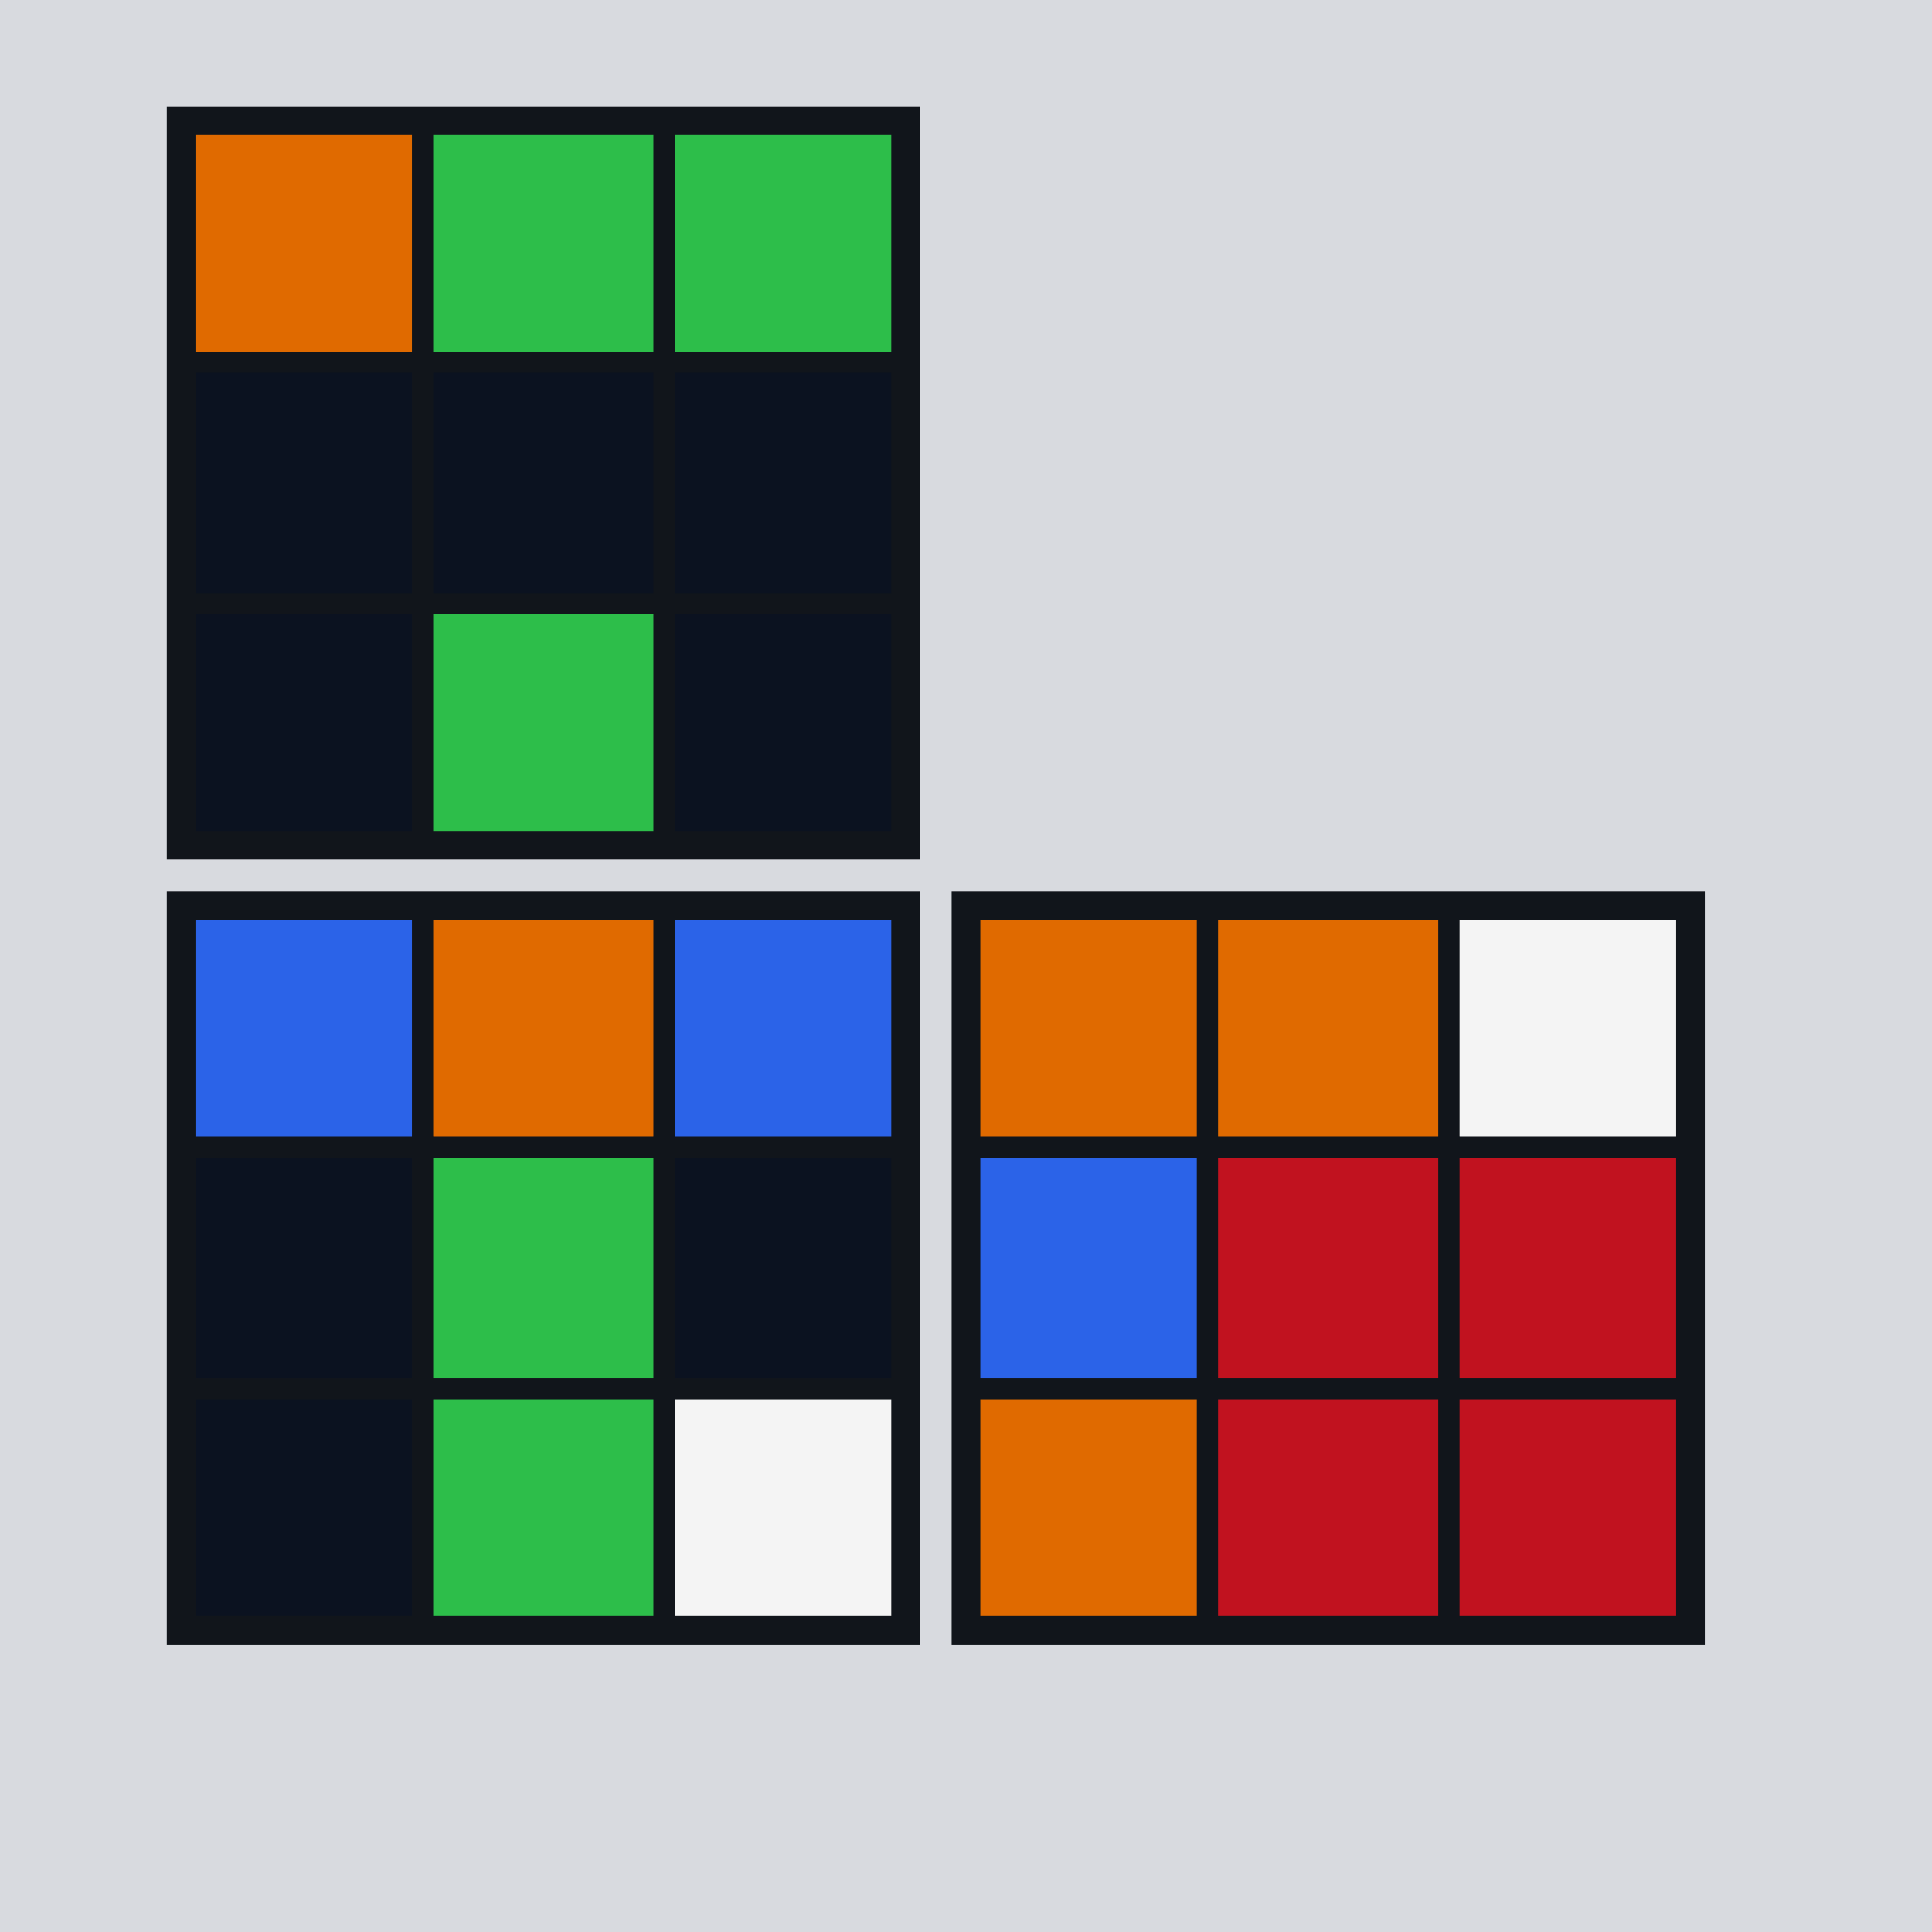
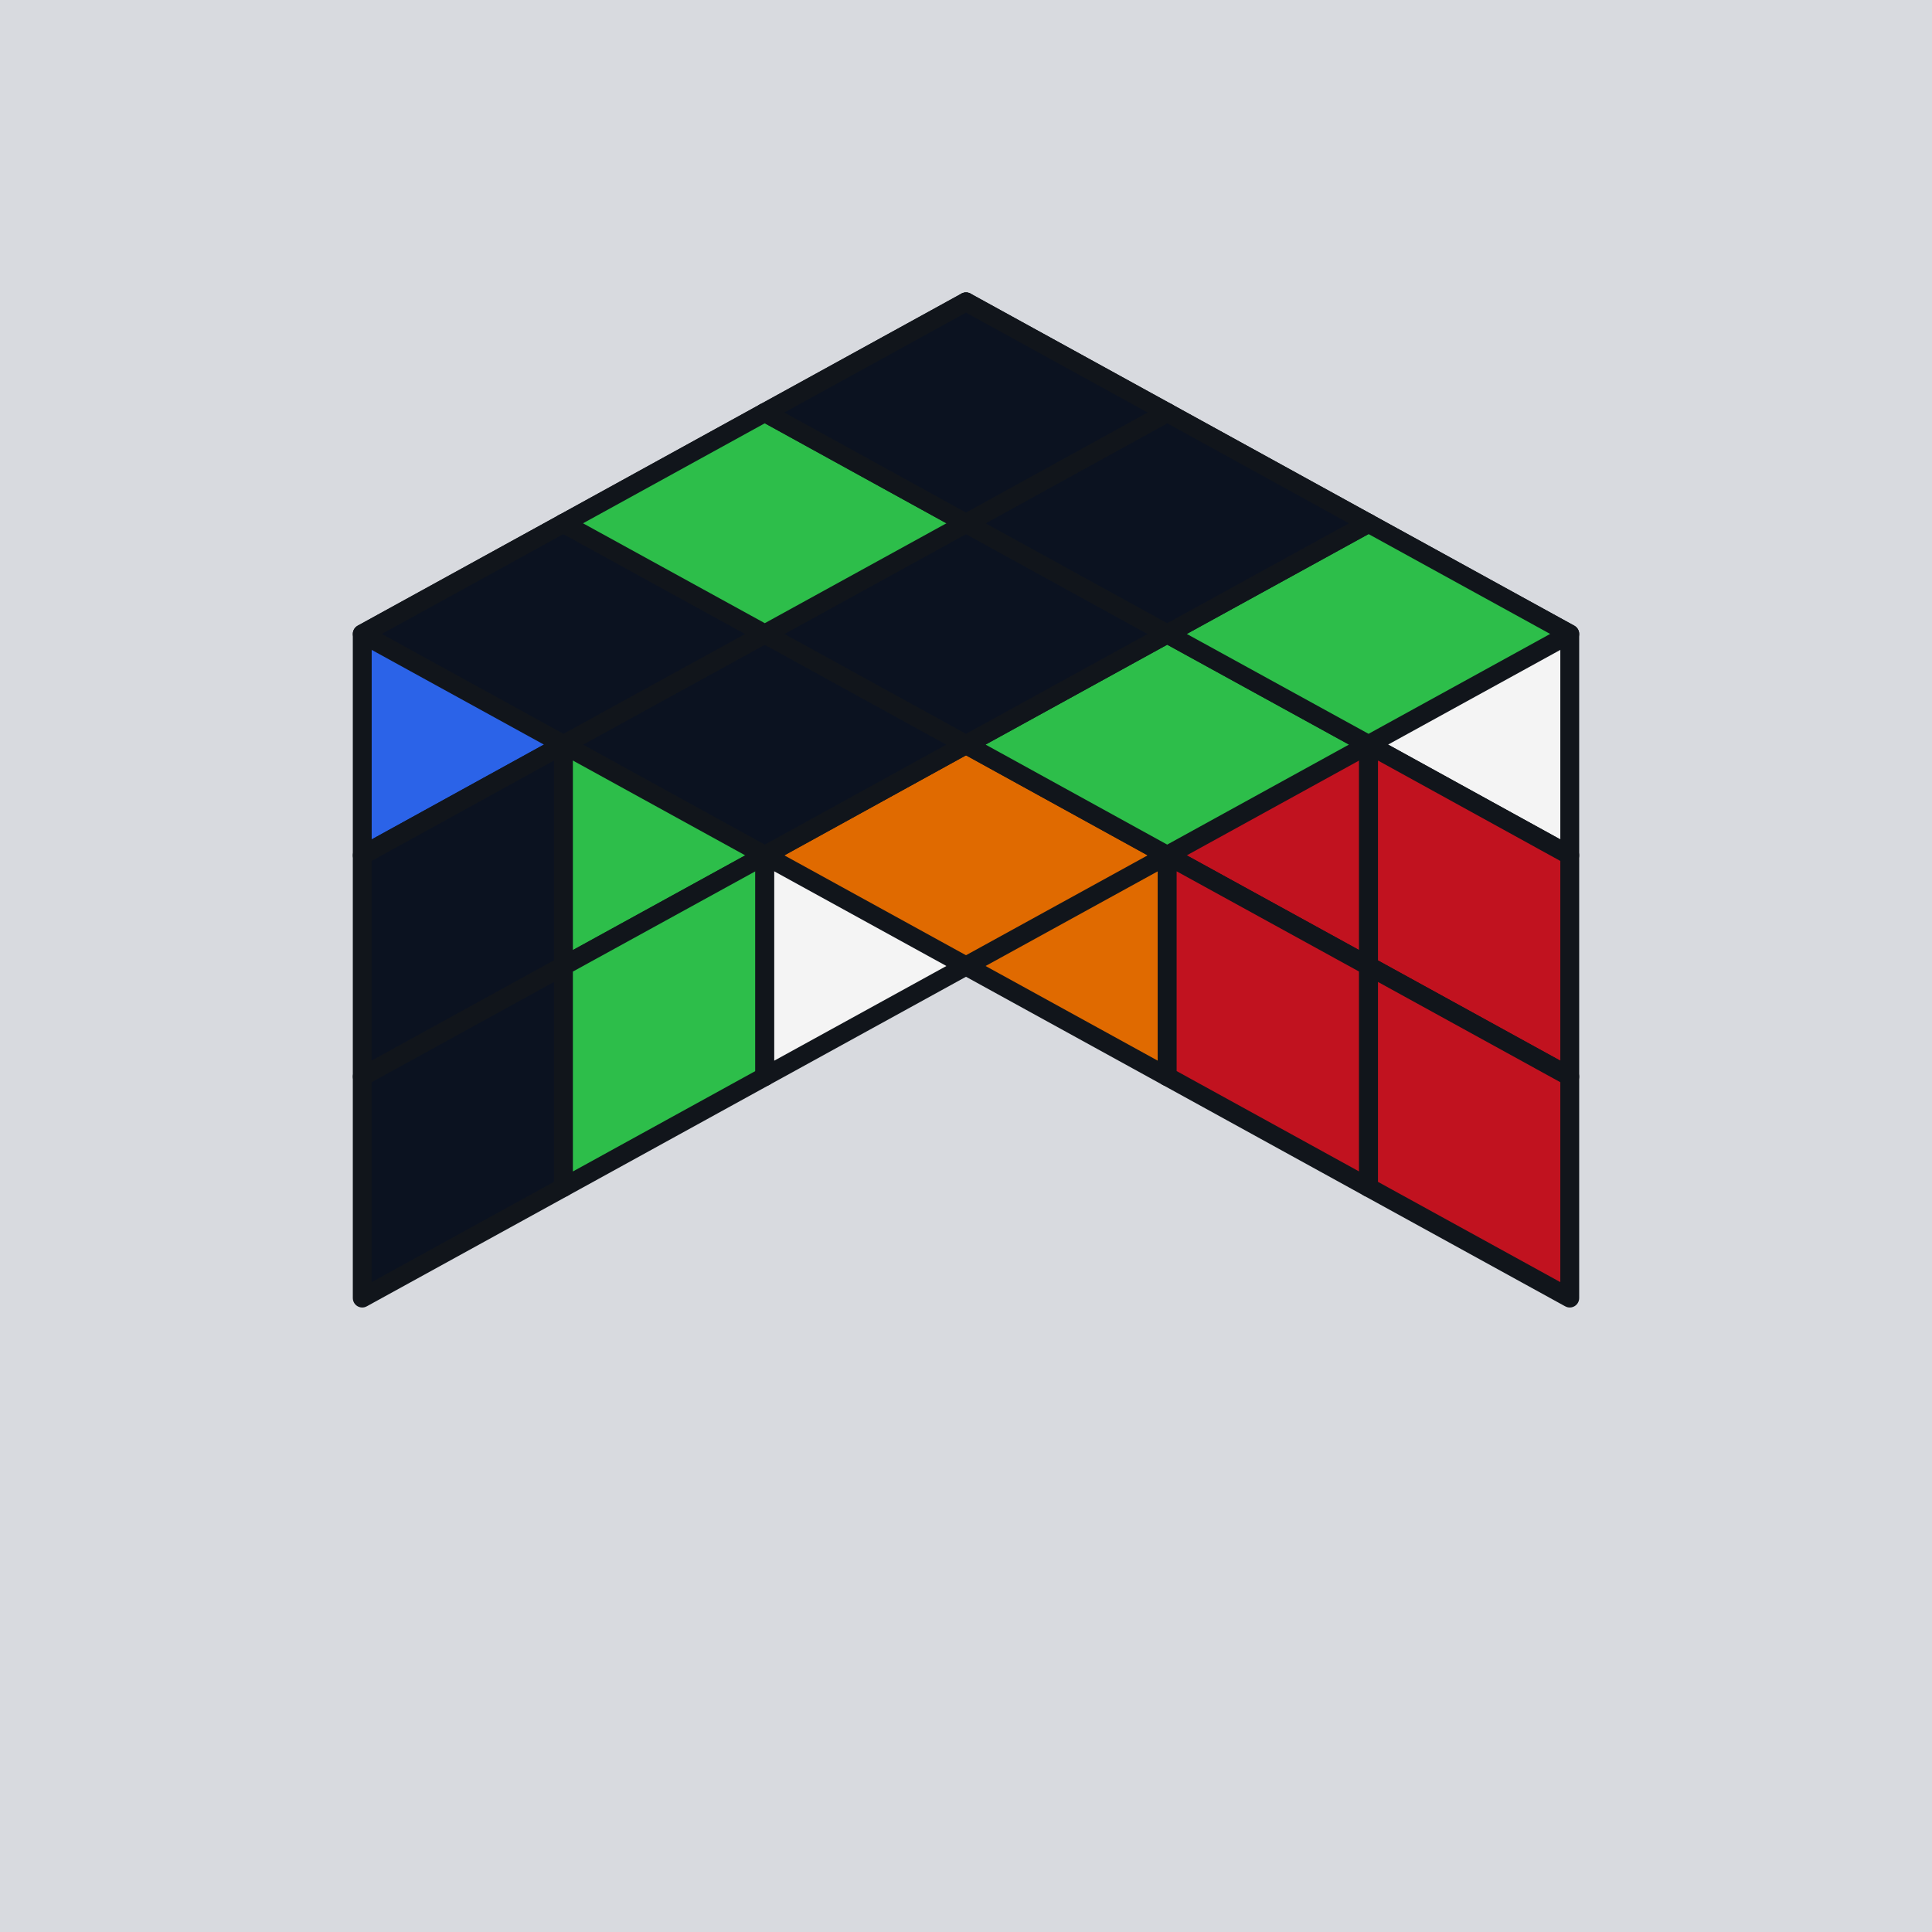
<svg xmlns="http://www.w3.org/2000/svg" viewBox="0 0 128 128">
  <rect x="0" y="0" width="128" height="128" fill="#D8DADF" />
-   <rect x="12" y="8" width="16" height="16" fill="#E06A00" stroke="#11151B" stroke-width="1.4" />
-   <rect x="28" y="8" width="16" height="16" fill="#2DBE4A" stroke="#11151B" stroke-width="1.4" />
-   <rect x="44" y="8" width="16" height="16" fill="#2DBE4A" stroke="#11151B" stroke-width="1.4" />
-   <rect x="12" y="24" width="16" height="16" fill="#0B1220" stroke="#11151B" stroke-width="1.4" />
-   <rect x="28" y="24" width="16" height="16" fill="#0B1220" stroke="#11151B" stroke-width="1.4" />
-   <rect x="44" y="24" width="16" height="16" fill="#0B1220" stroke="#11151B" stroke-width="1.4" />
-   <rect x="12" y="40" width="16" height="16" fill="#0B1220" stroke="#11151B" stroke-width="1.4" />
-   <rect x="28" y="40" width="16" height="16" fill="#2DBE4A" stroke="#11151B" stroke-width="1.4" />
-   <rect x="44" y="40" width="16" height="16" fill="#0B1220" stroke="#11151B" stroke-width="1.4" />
-   <rect x="12" y="8" width="48" height="48" fill="none" stroke="#11151B" stroke-width="1.9" />
-   <rect x="12" y="60" width="16" height="16" fill="#2B63E8" stroke="#11151B" stroke-width="1.4" />
-   <rect x="28" y="60" width="16" height="16" fill="#E06A00" stroke="#11151B" stroke-width="1.4" />
-   <rect x="44" y="60" width="16" height="16" fill="#2B63E8" stroke="#11151B" stroke-width="1.4" />
-   <rect x="12" y="76" width="16" height="16" fill="#0B1220" stroke="#11151B" stroke-width="1.4" />
-   <rect x="28" y="76" width="16" height="16" fill="#2DBE4A" stroke="#11151B" stroke-width="1.4" />
-   <rect x="44" y="76" width="16" height="16" fill="#0B1220" stroke="#11151B" stroke-width="1.4" />
-   <rect x="12" y="92" width="16" height="16" fill="#0B1220" stroke="#11151B" stroke-width="1.4" />
-   <rect x="28" y="92" width="16" height="16" fill="#2DBE4A" stroke="#11151B" stroke-width="1.4" />
-   <rect x="44" y="92" width="16" height="16" fill="#F4F4F4" stroke="#11151B" stroke-width="1.4" />
-   <rect x="12" y="60" width="48" height="48" fill="none" stroke="#11151B" stroke-width="1.9" />
-   <rect x="64" y="60" width="16" height="16" fill="#E06A00" stroke="#11151B" stroke-width="1.4" />
-   <rect x="80" y="60" width="16" height="16" fill="#E06A00" stroke="#11151B" stroke-width="1.4" />
-   <rect x="96" y="60" width="16" height="16" fill="#F4F4F4" stroke="#11151B" stroke-width="1.4" />
-   <rect x="64" y="76" width="16" height="16" fill="#2B63E8" stroke="#11151B" stroke-width="1.4" />
-   <rect x="80" y="76" width="16" height="16" fill="#C1121F" stroke="#11151B" stroke-width="1.4" />
-   <rect x="96" y="76" width="16" height="16" fill="#C1121F" stroke="#11151B" stroke-width="1.4" />
-   <rect x="64" y="92" width="16" height="16" fill="#E06A00" stroke="#11151B" stroke-width="1.4" />
-   <rect x="80" y="92" width="16" height="16" fill="#C1121F" stroke="#11151B" stroke-width="1.4" />
-   <rect x="96" y="92" width="16" height="16" fill="#C1121F" stroke="#11151B" stroke-width="1.4" />
-   <rect x="64" y="60" width="48" height="48" fill="none" stroke="#11151B" stroke-width="1.9" />
+   <polygon points="24.00,42.00 37.33,34.67 37.33,49.33 24.00,56.67" fill="#2B63E8" stroke="#11151B" stroke-width="1.25" stroke-linejoin="round" />
+   <polygon points="37.33,34.67 50.67,27.33 50.67,42.00 37.33,49.33" fill="#E06A00" stroke="#11151B" stroke-width="1.25" stroke-linejoin="round" />
+   <polygon points="50.67,27.33 64.00,20.00 64.00,34.67 50.67,42.00" fill="#2B63E8" stroke="#11151B" stroke-width="1.25" stroke-linejoin="round" />
+   <polygon points="24.00,56.67 37.33,49.33 37.33,64.00 24.00,71.33" fill="#0B1220" stroke="#11151B" stroke-width="1.25" stroke-linejoin="round" />
+   <polygon points="37.33,49.33 50.67,42.00 50.67,56.67 37.33,64.00" fill="#2DBE4A" stroke="#11151B" stroke-width="1.25" stroke-linejoin="round" />
+   <polygon points="50.67,42.00 64.00,34.67 64.00,49.33 50.67,56.67" fill="#0B1220" stroke="#11151B" stroke-width="1.25" stroke-linejoin="round" />
+   <polygon points="24.00,71.33 37.33,64.00 37.33,78.67 24.00,86.00" fill="#0B1220" stroke="#11151B" stroke-width="1.25" stroke-linejoin="round" />
+   <polygon points="37.33,64.00 50.67,56.67 50.67,71.33 37.33,78.67" fill="#2DBE4A" stroke="#11151B" stroke-width="1.25" stroke-linejoin="round" />
+   <polygon points="50.67,56.67 64.00,49.33 64.00,64.00 50.67,71.33" fill="#F4F4F4" stroke="#11151B" stroke-width="1.25" stroke-linejoin="round" />
+   <polygon points="64.00,20.00 77.33,27.33 77.33,42.00 64.00,34.67" fill="#E06A00" stroke="#11151B" stroke-width="1.25" stroke-linejoin="round" />
+   <polygon points="77.33,27.33 90.67,34.67 90.67,49.33 77.33,42.00" fill="#E06A00" stroke="#11151B" stroke-width="1.25" stroke-linejoin="round" />
+   <polygon points="90.67,34.67 104.00,42.00 104.00,56.67 90.67,49.33" fill="#F4F4F4" stroke="#11151B" stroke-width="1.25" stroke-linejoin="round" />
+   <polygon points="64.00,34.67 77.33,42.00 77.33,56.67 64.00,49.33" fill="#2B63E8" stroke="#11151B" stroke-width="1.25" stroke-linejoin="round" />
+   <polygon points="77.33,42.00 90.67,49.33 90.67,64.00 77.33,56.67" fill="#C1121F" stroke="#11151B" stroke-width="1.25" stroke-linejoin="round" />
+   <polygon points="90.67,49.33 104.00,56.67 104.00,71.33 90.67,64.00" fill="#C1121F" stroke="#11151B" stroke-width="1.25" stroke-linejoin="round" />
+   <polygon points="64.00,49.33 77.33,56.67 77.33,71.33 64.00,64.00" fill="#E06A00" stroke="#11151B" stroke-width="1.25" stroke-linejoin="round" />
+   <polygon points="77.33,56.67 90.67,64.00 90.67,78.67 77.33,71.33" fill="#C1121F" stroke="#11151B" stroke-width="1.25" stroke-linejoin="round" />
+   <polygon points="90.67,64.00 104.00,71.33 104.00,86.00 90.67,78.67" fill="#C1121F" stroke="#11151B" stroke-width="1.25" stroke-linejoin="round" />
+   <polygon points="64.00,64.00 77.33,56.67 64.00,49.33 50.67,56.67" fill="#E06A00" stroke="#11151B" stroke-width="1.25" stroke-linejoin="round" />
+   <polygon points="77.33,56.67 90.67,49.33 77.33,42.00 64.00,49.33" fill="#2DBE4A" stroke="#11151B" stroke-width="1.25" stroke-linejoin="round" />
+   <polygon points="90.67,49.33 104.00,42.00 90.67,34.67 77.33,42.00" fill="#2DBE4A" stroke="#11151B" stroke-width="1.25" stroke-linejoin="round" />
+   <polygon points="50.67,56.67 64.00,49.33 50.67,42.00 37.33,49.33" fill="#0B1220" stroke="#11151B" stroke-width="1.25" stroke-linejoin="round" />
+   <polygon points="64.00,49.33 77.33,42.00 64.00,34.67 50.67,42.00" fill="#0B1220" stroke="#11151B" stroke-width="1.25" stroke-linejoin="round" />
+   <polygon points="77.33,42.00 90.67,34.67 77.33,27.33 64.00,34.67" fill="#0B1220" stroke="#11151B" stroke-width="1.25" stroke-linejoin="round" />
+   <polygon points="37.33,49.33 50.67,42.00 37.33,34.67 24.00,42.00" fill="#0B1220" stroke="#11151B" stroke-width="1.25" stroke-linejoin="round" />
+   <polygon points="50.67,42.00 64.00,34.67 50.67,27.33 37.33,34.67" fill="#2DBE4A" stroke="#11151B" stroke-width="1.25" stroke-linejoin="round" />
+   <polygon points="64.00,34.67 77.33,27.33 64.00,20.00 50.67,27.33" fill="#0B1220" stroke="#11151B" stroke-width="1.25" stroke-linejoin="round" />
</svg>
